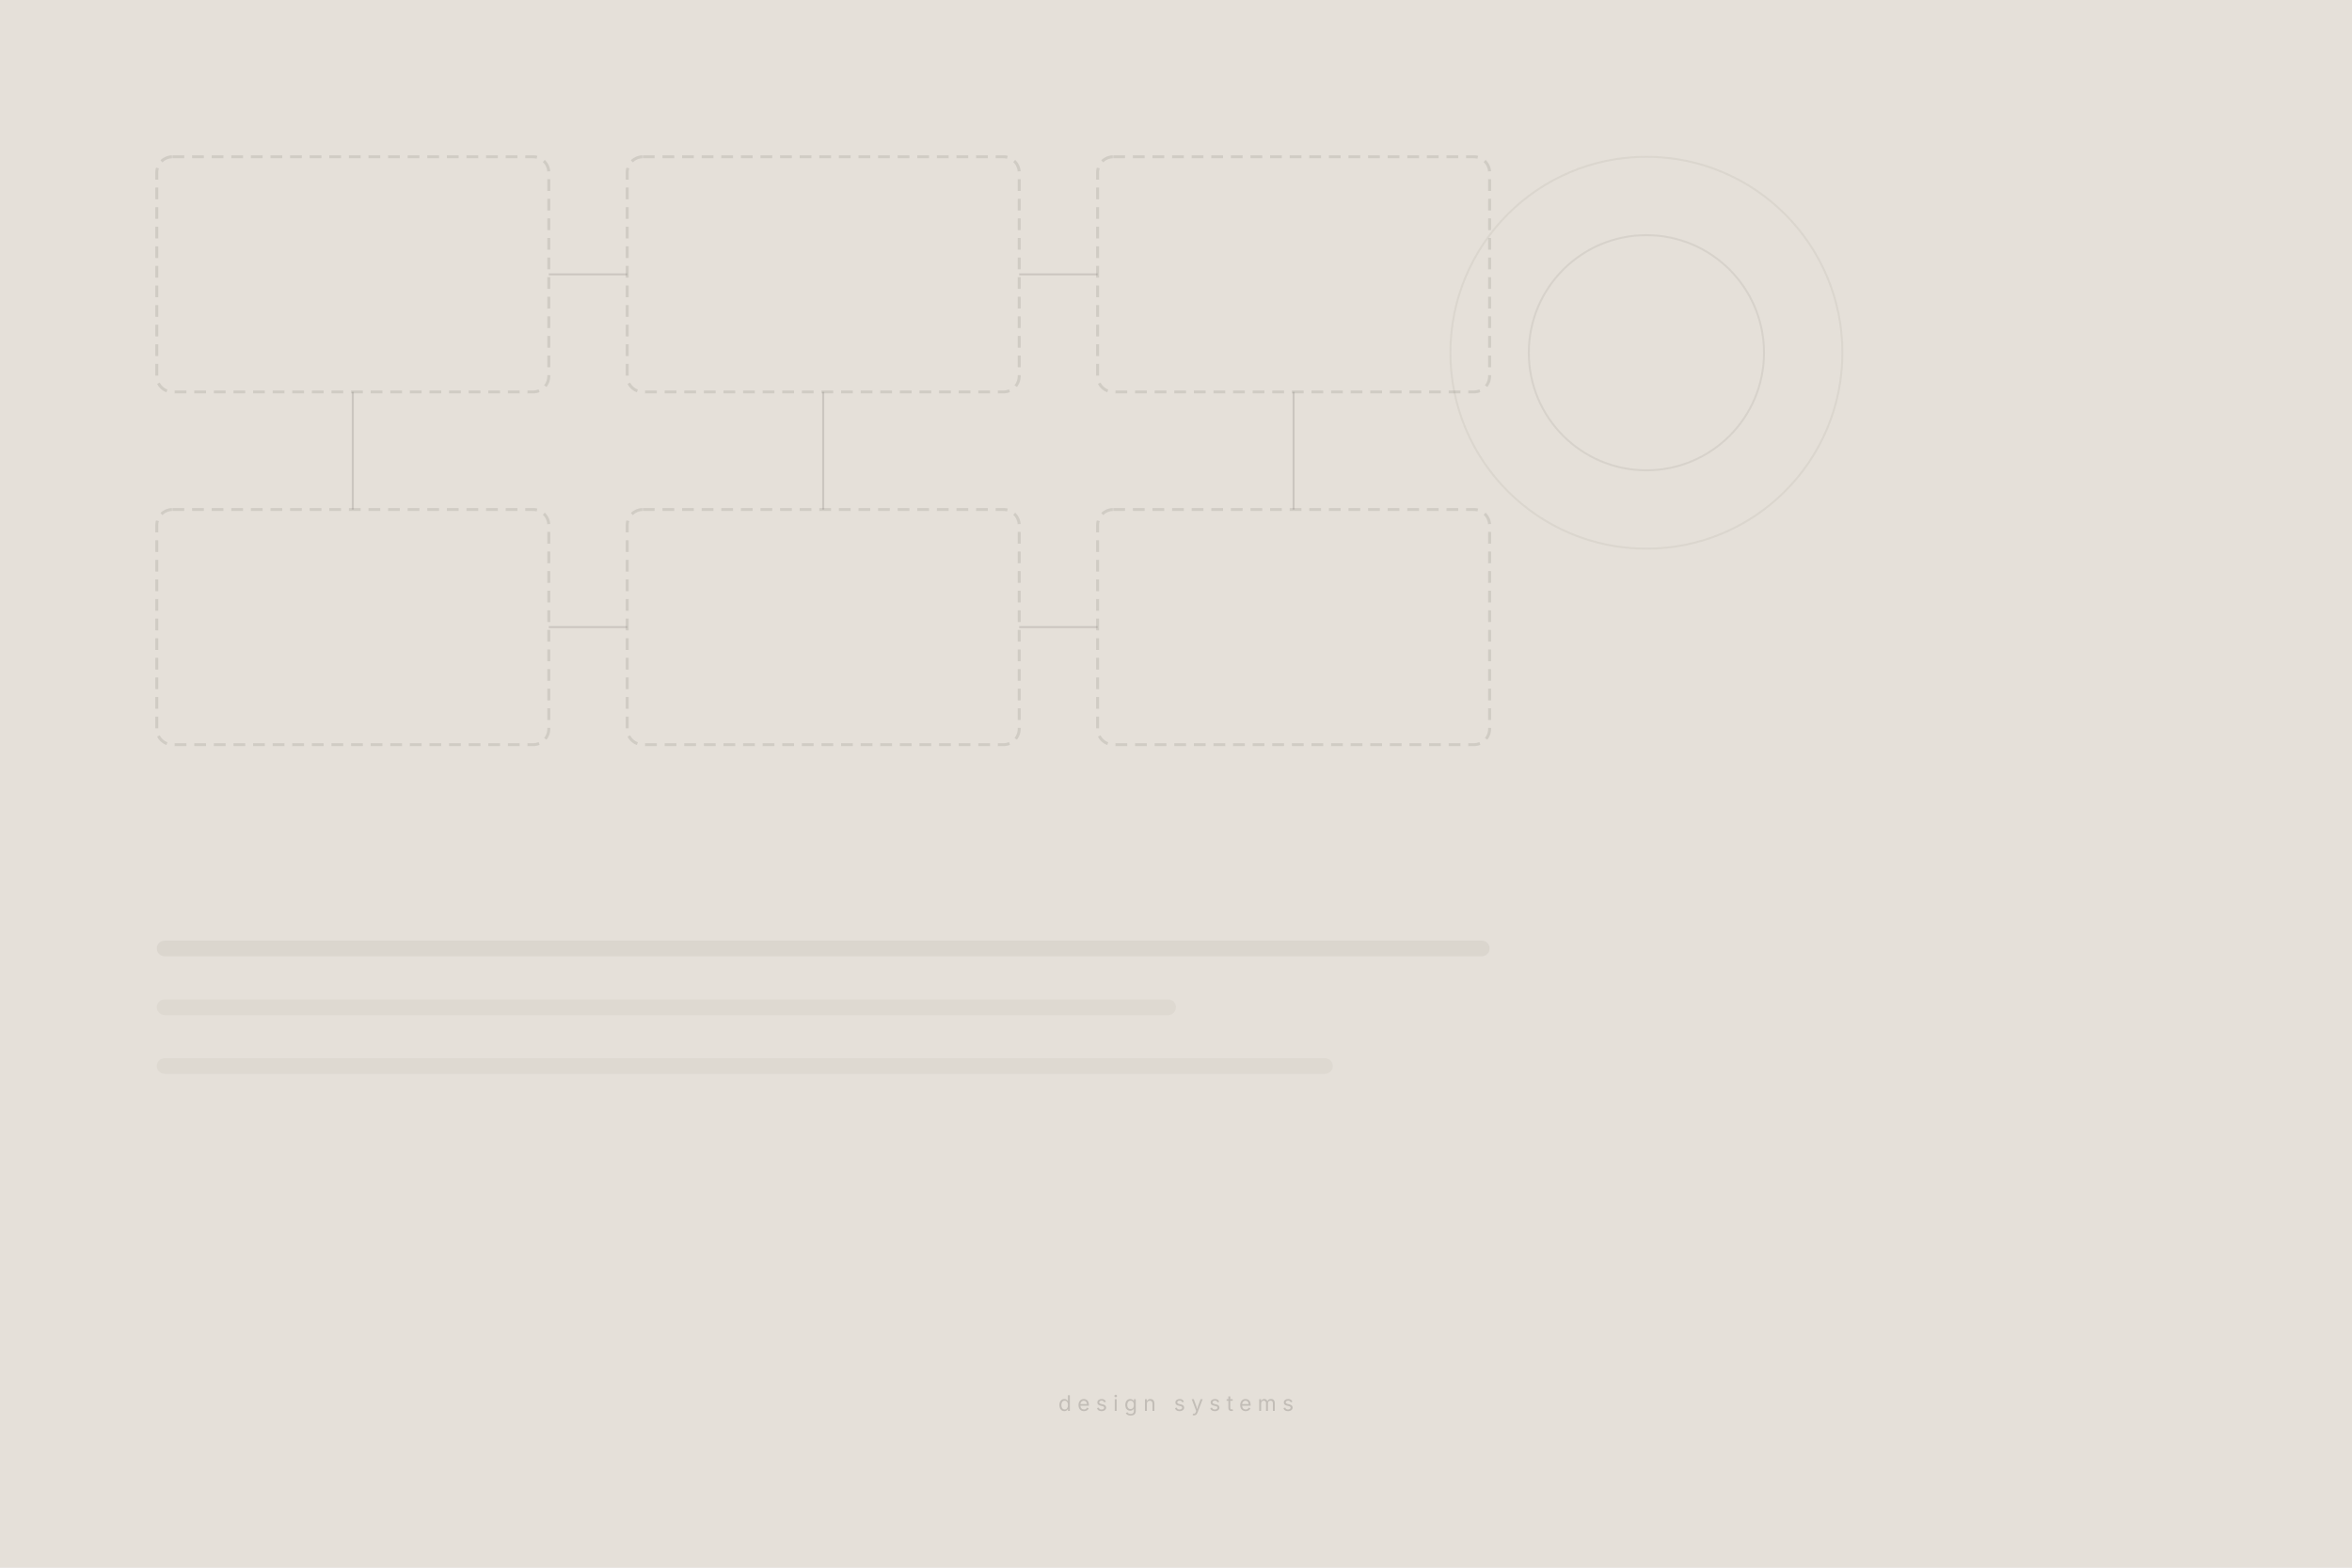
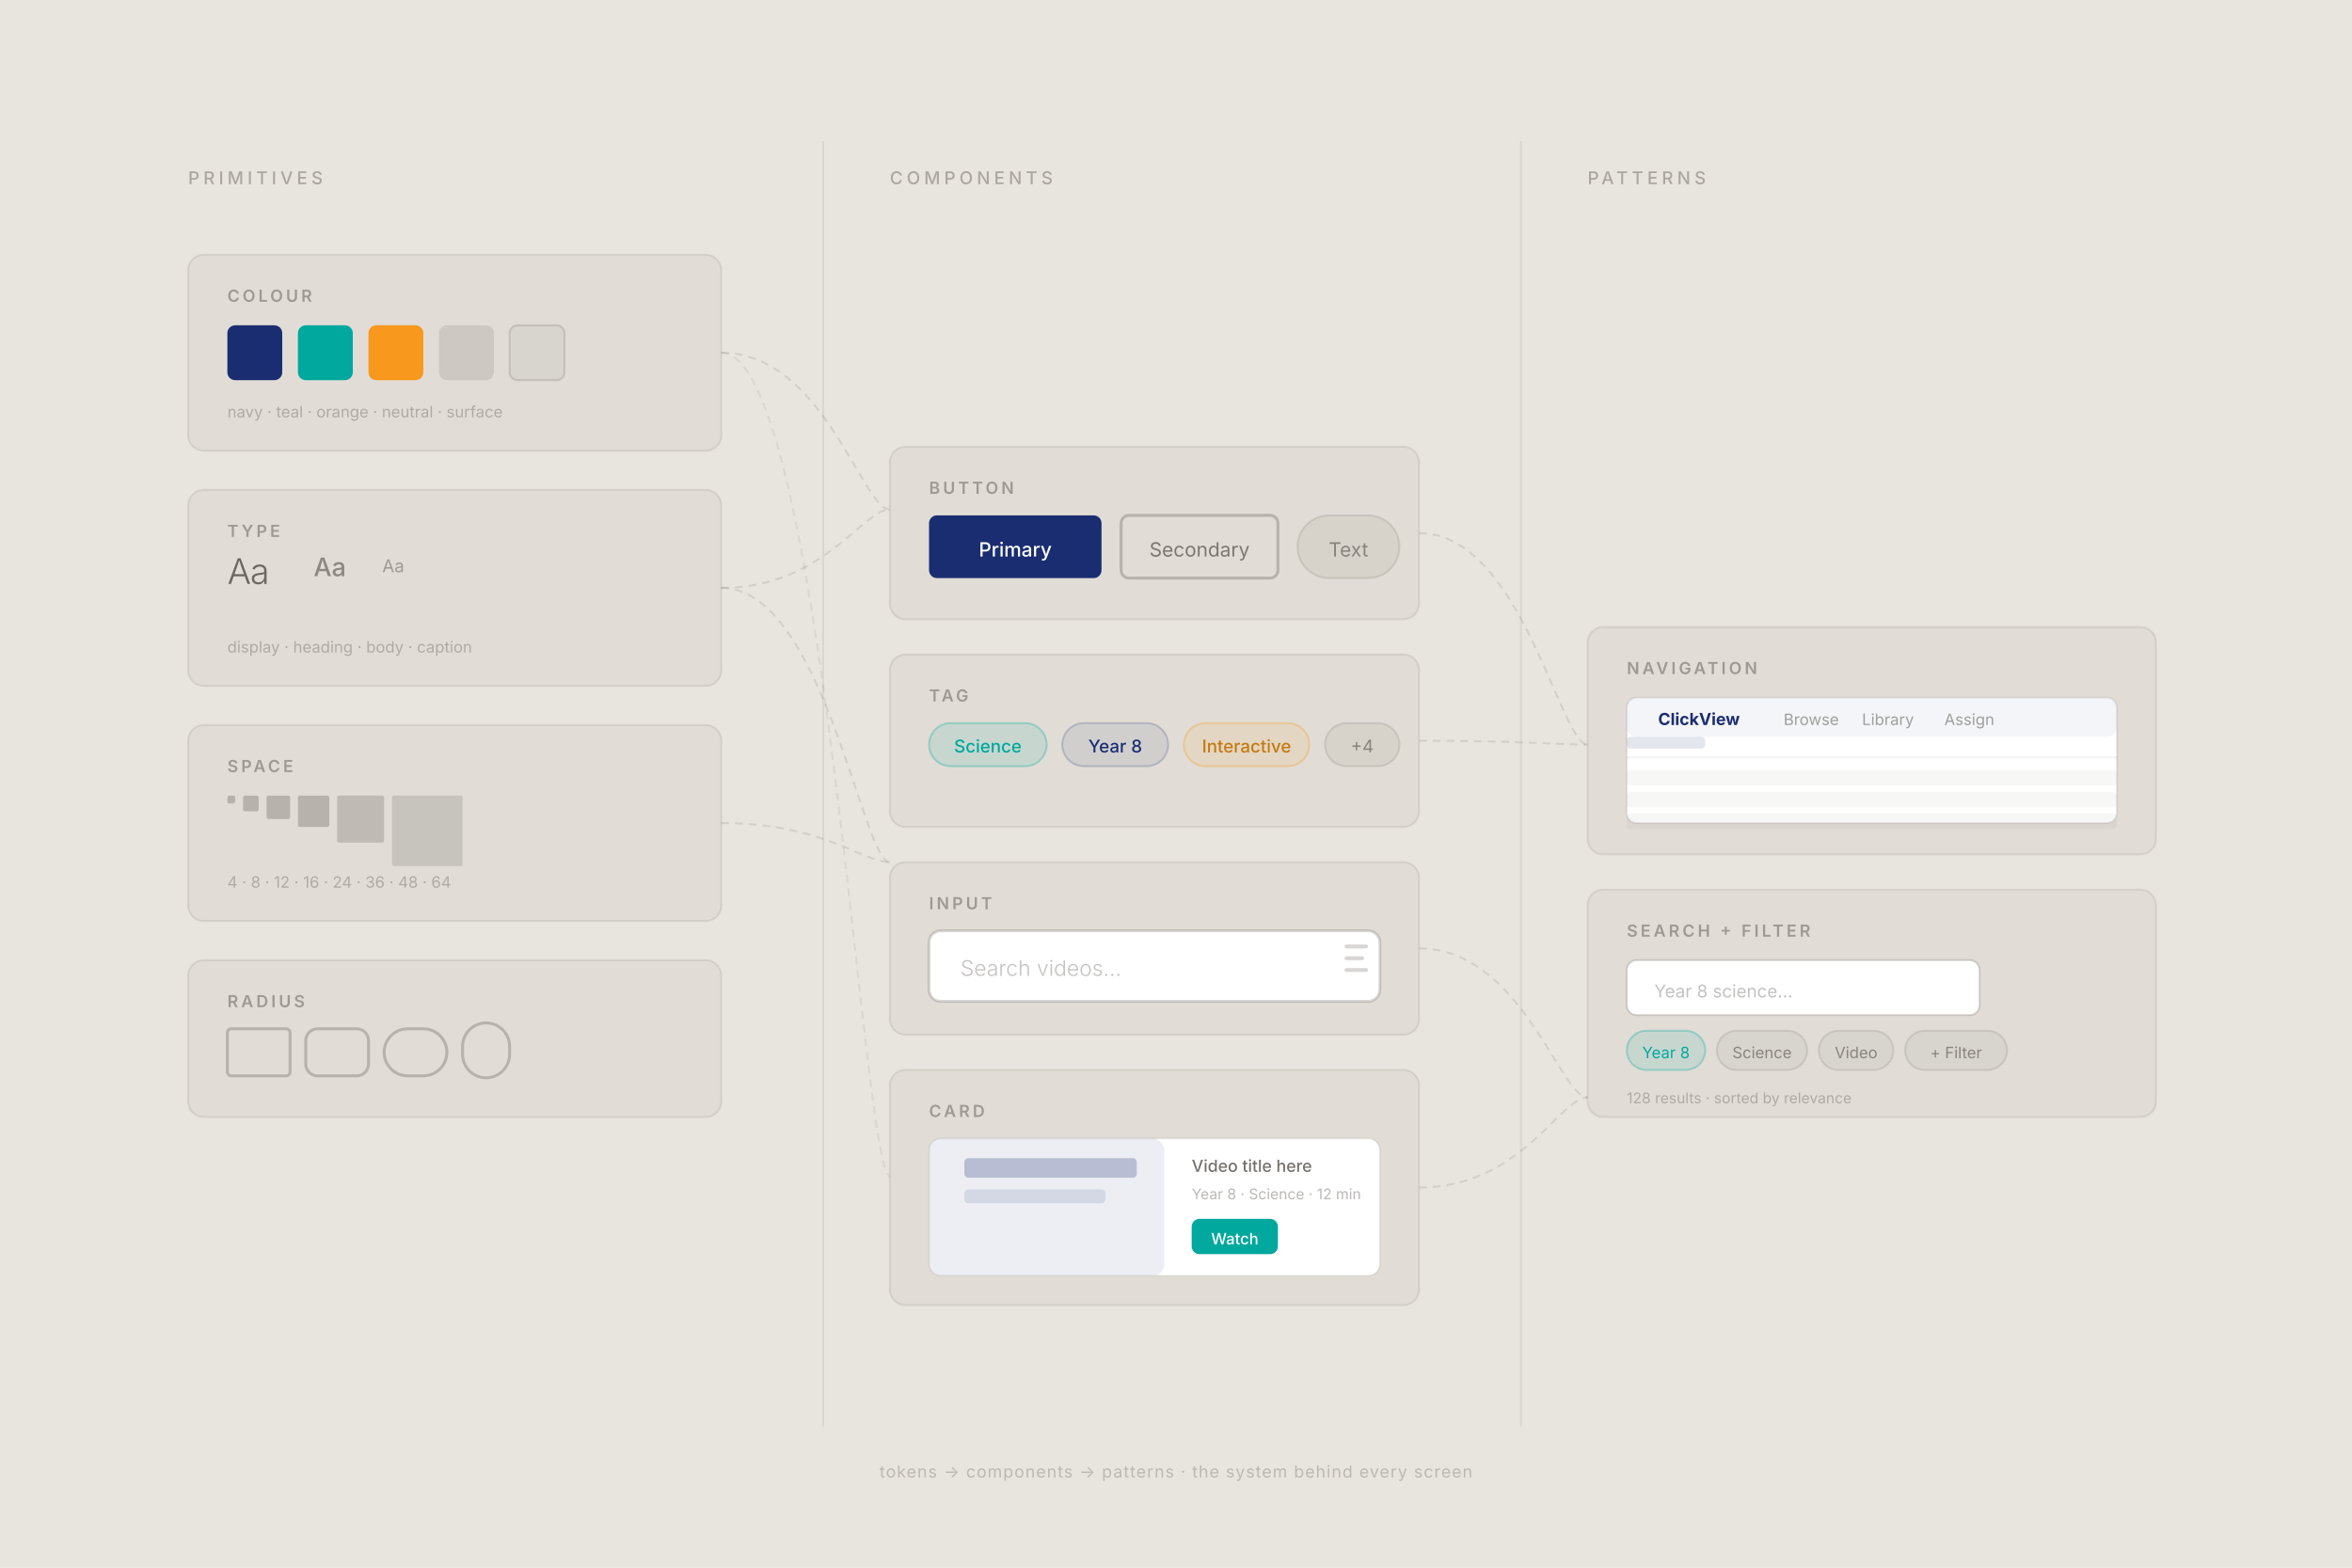
<svg xmlns="http://www.w3.org/2000/svg" width="1200" height="800" viewBox="0 0 1200 800">
-   <rect width="1200" height="800" fill="#e5e0d9" />
-   <rect x="80" y="80" width="200" height="120" rx="8" fill="none" stroke="rgba(58,53,48,0.12)" stroke-width="1.5" stroke-dasharray="6 4" />
-   <rect x="320" y="80" width="200" height="120" rx="8" fill="none" stroke="rgba(58,53,48,0.12)" stroke-width="1.5" stroke-dasharray="6 4" />
-   <rect x="560" y="80" width="200" height="120" rx="8" fill="none" stroke="rgba(58,53,48,0.12)" stroke-width="1.5" stroke-dasharray="6 4" />
-   <rect x="80" y="260" width="200" height="120" rx="8" fill="none" stroke="rgba(58,53,48,0.12)" stroke-width="1.5" stroke-dasharray="6 4" />
-   <rect x="320" y="260" width="200" height="120" rx="8" fill="none" stroke="rgba(58,53,48,0.12)" stroke-width="1.5" stroke-dasharray="6 4" />
-   <rect x="560" y="260" width="200" height="120" rx="8" fill="none" stroke="rgba(58,53,48,0.12)" stroke-width="1.5" stroke-dasharray="6 4" />
-   <line x1="280" y1="140" x2="320" y2="140" stroke="rgba(58,53,48,0.15)" stroke-width="1" />
-   <line x1="520" y1="140" x2="560" y2="140" stroke="rgba(58,53,48,0.15)" stroke-width="1" />
-   <line x1="280" y1="320" x2="320" y2="320" stroke="rgba(58,53,48,0.15)" stroke-width="1" />
-   <line x1="520" y1="320" x2="560" y2="320" stroke="rgba(58,53,48,0.15)" stroke-width="1" />
-   <line x1="180" y1="200" x2="180" y2="260" stroke="rgba(58,53,48,0.15)" stroke-width="1" />
-   <line x1="420" y1="200" x2="420" y2="260" stroke="rgba(58,53,48,0.15)" stroke-width="1" />
-   <line x1="660" y1="200" x2="660" y2="260" stroke="rgba(58,53,48,0.15)" stroke-width="1" />
-   <circle cx="840" cy="180" r="60" fill="none" stroke="rgba(58,53,48,0.08)" stroke-width="1" />
-   <circle cx="840" cy="180" r="100" fill="none" stroke="rgba(58,53,48,0.06)" stroke-width="1" />
-   <rect x="80" y="480" width="680" height="8" rx="4" fill="rgba(58,53,48,0.06)" />
-   <rect x="80" y="510" width="520" height="8" rx="4" fill="rgba(58,53,48,0.04)" />
-   <rect x="80" y="540" width="600" height="8" rx="4" fill="rgba(58,53,48,0.04)" />
-   <text x="600" y="720" text-anchor="middle" font-family="Inter, sans-serif" font-size="11" letter-spacing="3" fill="rgba(58,53,48,0.2)" text-transform="uppercase">design systems</text>
+   <defs>
+     <style>
+       text { font-family: Inter, -apple-system, sans-serif; }
+     </style>
+   </defs>
+   <rect width="1200" height="800" fill="#e8e4de" />
+   <text x="96" y="94" font-size="9" letter-spacing="2" fill="rgba(58,53,48,0.35)" text-anchor="start" font-weight="500" text-transform="uppercase">PRIMITIVES</text>
+   <text x="454" y="94" font-size="9" letter-spacing="2" fill="rgba(58,53,48,0.35)" text-anchor="start" font-weight="500">COMPONENTS</text>
+   <text x="810" y="94" font-size="9" letter-spacing="2" fill="rgba(58,53,48,0.35)" text-anchor="start" font-weight="500">PATTERNS</text>
+   <line x1="420" y1="72" x2="420" y2="728" stroke="rgba(58,53,48,0.08)" stroke-width="1" />
+   <line x1="776" y1="72" x2="776" y2="728" stroke="rgba(58,53,48,0.08)" stroke-width="1" />
+   <rect x="96" y="130" width="272" height="100" rx="8" fill="rgba(58,53,48,0.04)" stroke="rgba(58,53,48,0.1)" stroke-width="1" />
+   <text x="116" y="154" font-size="8.5" letter-spacing="1.5" fill="rgba(58,53,48,0.4)" font-weight="600">COLOUR</text>
+   <rect x="116" y="166" width="28" height="28" rx="4" fill="#1b2d71" />
+   <rect x="152" y="166" width="28" height="28" rx="4" fill="#00a89d" />
+   <rect x="188" y="166" width="28" height="28" rx="4" fill="#f8981d" />
+   <rect x="224" y="166" width="28" height="28" rx="4" fill="rgba(58,53,48,0.12)" />
+   <rect x="260" y="166" width="28" height="28" rx="4" fill="rgba(58,53,48,0.05)" stroke="rgba(58,53,48,0.15)" stroke-width="1" />
+   <text x="116" y="213" font-size="8" fill="rgba(58,53,48,0.3)">navy · teal · orange · neutral · surface</text>
+   <rect x="96" y="250" width="272" height="100" rx="8" fill="rgba(58,53,48,0.04)" stroke="rgba(58,53,48,0.1)" stroke-width="1" />
+   <text x="116" y="274" font-size="8.5" letter-spacing="1.5" fill="rgba(58,53,48,0.4)" font-weight="600">TYPE</text>
+   <text x="116" y="298" font-size="18" fill="rgba(58,53,48,0.7)" font-weight="300" letter-spacing="-0.5">Aa</text>
+   <text x="160" y="294" font-size="13" fill="rgba(58,53,48,0.5)" font-weight="500">Aa</text>
+   <text x="195" y="292" font-size="9" fill="rgba(58,53,48,0.4)" font-weight="400">Aa</text>
+   <text x="116" y="333" font-size="8" fill="rgba(58,53,48,0.3)">display · heading · body · caption</text>
+   <rect x="96" y="370" width="272" height="100" rx="8" fill="rgba(58,53,48,0.04)" stroke="rgba(58,53,48,0.1)" stroke-width="1" />
+   <text x="116" y="394" font-size="8.5" letter-spacing="1.5" fill="rgba(58,53,48,0.4)" font-weight="600">SPACE</text>
+   <rect x="116" y="406" width="4" height="4" rx="1" fill="rgba(58,53,48,0.25)" />
+   <rect x="124" y="406" width="8" height="8" rx="1" fill="rgba(58,53,48,0.25)" />
+   <rect x="136" y="406" width="12" height="12" rx="1" fill="rgba(58,53,48,0.25)" />
+   <rect x="152" y="406" width="16" height="16" rx="1" fill="rgba(58,53,48,0.25)" />
+   <rect x="172" y="406" width="24" height="24" rx="1" fill="rgba(58,53,48,0.2)" />
+   <rect x="200" y="406" width="36" height="36" rx="1" fill="rgba(58,53,48,0.15)" />
+   <text x="116" y="453" font-size="8" fill="rgba(58,53,48,0.3)">4 · 8 · 12 · 16 · 24 · 36 · 48 · 64</text>
+   <rect x="96" y="490" width="272" height="80" rx="8" fill="rgba(58,53,48,0.04)" stroke="rgba(58,53,48,0.1)" stroke-width="1" />
+   <text x="116" y="514" font-size="8.5" letter-spacing="1.5" fill="rgba(58,53,48,0.4)" font-weight="600">RADIUS</text>
+   <rect x="116" y="525" width="32" height="24" rx="2" fill="none" stroke="rgba(58,53,48,0.25)" stroke-width="1.5" />
+   <rect x="156" y="525" width="32" height="24" rx="6" fill="none" stroke="rgba(58,53,48,0.25)" stroke-width="1.5" />
+   <rect x="196" y="525" width="32" height="24" rx="12" fill="none" stroke="rgba(58,53,48,0.25)" stroke-width="1.5" />
+   <rect x="236" y="522" width="24" height="28" rx="12" fill="none" stroke="rgba(58,53,48,0.25)" stroke-width="1.5" />
+   <path d="M368 180 C420 180 440 260 454 260" fill="none" stroke="rgba(58,53,48,0.12)" stroke-width="1" stroke-dasharray="4 3" />
+   <path d="M368 300 C420 300 440 260 454 260" fill="none" stroke="rgba(58,53,48,0.12)" stroke-width="1" stroke-dasharray="4 3" />
+   <path d="M368 420 C420 420 440 440 454 440" fill="none" stroke="rgba(58,53,48,0.12)" stroke-width="1" stroke-dasharray="4 3" />
+   <path d="M368 300 C420 300 440 440 454 440" fill="none" stroke="rgba(58,53,48,0.12)" stroke-width="1" stroke-dasharray="4 3" />
+   <path d="M368 180 C420 180 440 600 454 600" fill="none" stroke="rgba(58,53,48,0.08)" stroke-width="1" stroke-dasharray="4 3" />
+   <rect x="454" y="228" width="270" height="88" rx="8" fill="rgba(58,53,48,0.04)" stroke="rgba(58,53,48,0.1)" stroke-width="1" />
+   <text x="474" y="252" font-size="8.5" letter-spacing="1.5" fill="rgba(58,53,48,0.4)" font-weight="600">BUTTON</text>
+   <rect x="474" y="263" width="88" height="32" rx="4" fill="#1b2d71" />
+   <text x="518" y="284" font-size="10" fill="white" text-anchor="middle" font-weight="500">Primary</text>
+   <rect x="572" y="263" width="80" height="32" rx="4" fill="none" stroke="rgba(58,53,48,0.25)" stroke-width="1.5" />
+   <text x="612" y="284" font-size="10" fill="rgba(58,53,48,0.6)" text-anchor="middle">Secondary</text>
+   <rect x="662" y="263" width="52" height="32" rx="16" fill="rgba(58,53,48,0.06)" stroke="rgba(58,53,48,0.12)" stroke-width="1" />
+   <text x="688" y="284" font-size="10" fill="rgba(58,53,48,0.5)" text-anchor="middle">Text</text>
+   <rect x="454" y="334" width="270" height="88" rx="8" fill="rgba(58,53,48,0.04)" stroke="rgba(58,53,48,0.1)" stroke-width="1" />
+   <text x="474" y="358" font-size="8.5" letter-spacing="1.5" fill="rgba(58,53,48,0.4)" font-weight="600">TAG</text>
+   <rect x="474" y="369" width="60" height="22" rx="11" fill="rgba(0,168,157,0.12)" stroke="rgba(0,168,157,0.3)" stroke-width="1" />
+   <text x="504" y="384" font-size="9" fill="#00a89d" text-anchor="middle" font-weight="500">Science</text>
+   <rect x="542" y="369" width="54" height="22" rx="11" fill="rgba(27,45,113,0.08)" stroke="rgba(27,45,113,0.2)" stroke-width="1" />
+   <text x="569" y="384" font-size="9" fill="#1b2d71" text-anchor="middle" font-weight="500">Year 8</text>
+   <rect x="604" y="369" width="64" height="22" rx="11" fill="rgba(248,152,29,0.1)" stroke="rgba(248,152,29,0.3)" stroke-width="1" />
+   <text x="636" y="384" font-size="9" fill="#c47a10" text-anchor="middle" font-weight="500">Interactive</text>
+   <rect x="676" y="369" width="38" height="22" rx="11" fill="rgba(58,53,48,0.06)" stroke="rgba(58,53,48,0.12)" stroke-width="1" />
+   <text x="695" y="384" font-size="9" fill="rgba(58,53,48,0.5)" text-anchor="middle">+4</text>
+   <rect x="454" y="440" width="270" height="88" rx="8" fill="rgba(58,53,48,0.04)" stroke="rgba(58,53,48,0.1)" stroke-width="1" />
+   <text x="474" y="464" font-size="8.5" letter-spacing="1.5" fill="rgba(58,53,48,0.4)" font-weight="600">INPUT</text>
+   <rect x="474" y="475" width="230" height="36" rx="6" fill="white" stroke="rgba(58,53,48,0.18)" stroke-width="1.5" />
+   <text x="490" y="498" font-size="11" fill="rgba(58,53,48,0.3)" font-weight="300">Search videos...</text>
+   <rect x="686" y="482" width="12" height="2" rx="1" fill="rgba(58,53,48,0.2)" />
+   <rect x="686" y="488" width="10" height="2" rx="1" fill="rgba(58,53,48,0.2)" />
+   <rect x="686" y="494" width="12" height="2" rx="1" fill="rgba(58,53,48,0.2)" />
+   <rect x="454" y="546" width="270" height="120" rx="8" fill="rgba(58,53,48,0.04)" stroke="rgba(58,53,48,0.1)" stroke-width="1" />
+   <text x="474" y="570" font-size="8.5" letter-spacing="1.5" fill="rgba(58,53,48,0.4)" font-weight="600">CARD</text>
+   <rect x="474" y="581" width="230" height="70" rx="6" fill="white" stroke="rgba(58,53,48,0.08)" stroke-width="1" />
+   <rect x="474" y="581" width="120" height="70" rx="6" fill="rgba(27,45,113,0.08)" />
+   <rect x="492" y="591" width="88" height="10" rx="2" fill="rgba(27,45,113,0.25)" />
+   <rect x="492" y="607" width="72" height="7" rx="2" fill="rgba(27,45,113,0.12)" />
+   <text x="608" y="598" font-size="8.5" fill="rgba(58,53,48,0.7)" font-weight="500">Video title here</text>
+   <text x="608" y="612" font-size="7.5" fill="rgba(58,53,48,0.35)">Year 8 · Science · 12 min</text>
+   <rect x="608" y="622" width="44" height="18" rx="4" fill="#00a89d" />
+   <text x="630" y="635" font-size="8" fill="white" text-anchor="middle" font-weight="500">Watch</text>
+   <path d="M724 272 C776 272 796 380 810 380" fill="none" stroke="rgba(58,53,48,0.12)" stroke-width="1" stroke-dasharray="4 3" />
+   <path d="M724 378 C776 378 796 380 810 380" fill="none" stroke="rgba(58,53,48,0.12)" stroke-width="1" stroke-dasharray="4 3" />
+   <path d="M724 484 C776 484 796 560 810 560" fill="none" stroke="rgba(58,53,48,0.12)" stroke-width="1" stroke-dasharray="4 3" />
+   <path d="M724 606 C776 606 796 560 810 560" fill="none" stroke="rgba(58,53,48,0.12)" stroke-width="1" stroke-dasharray="4 3" />
+   <rect x="810" y="320" width="290" height="116" rx="8" fill="rgba(58,53,48,0.04)" stroke="rgba(58,53,48,0.1)" stroke-width="1" />
+   <text x="830" y="344" font-size="8.5" letter-spacing="1.5" fill="rgba(58,53,48,0.4)" font-weight="600">NAVIGATION</text>
+   <rect x="830" y="356" width="250" height="64" rx="5" fill="white" stroke="rgba(58,53,48,0.1)" stroke-width="1" />
+   <rect x="830" y="356" width="250" height="20" rx="5" fill="rgba(27,45,113,0.05)" />
+   <text x="846" y="370" font-size="8.5" fill="#1b2d71" font-weight="700">ClickView</text>
+   <text x="910" y="370" font-size="8" fill="rgba(58,53,48,0.45)">Browse</text>
+   <text x="950" y="370" font-size="8" fill="rgba(58,53,48,0.45)">Library</text>
+   <text x="992" y="370" font-size="8" fill="rgba(58,53,48,0.45)">Assign</text>
+   <rect x="830" y="376" width="40" height="6" rx="2" fill="rgba(27,45,113,0.12)" />
+   <rect x="830" y="386" width="250" height="1" fill="rgba(58,53,48,0.06)" />
+   <rect x="830" y="393" width="250" height="8" rx="2" fill="rgba(58,53,48,0.04)" />
+   <rect x="830" y="404" width="250" height="8" rx="2" fill="rgba(58,53,48,0.04)" />
+   <rect x="830" y="415" width="250" height="8" rx="2" fill="rgba(58,53,48,0.04)" />
+   <rect x="810" y="454" width="290" height="116" rx="8" fill="rgba(58,53,48,0.04)" stroke="rgba(58,53,48,0.1)" stroke-width="1" />
+   <text x="830" y="478" font-size="8.5" letter-spacing="1.5" fill="rgba(58,53,48,0.4)" font-weight="600">SEARCH + FILTER</text>
+   <rect x="830" y="490" width="180" height="28" rx="5" fill="white" stroke="rgba(58,53,48,0.18)" stroke-width="1" />
+   <text x="844" y="509" font-size="9" fill="rgba(58,53,48,0.3)">Year 8 science...</text>
+   <rect x="830" y="526" width="40" height="20" rx="10" fill="rgba(0,168,157,0.12)" stroke="rgba(0,168,157,0.3)" stroke-width="1" />
+   <text x="850" y="540" font-size="8" fill="#00a89d" text-anchor="middle">Year 8</text>
+   <rect x="876" y="526" width="46" height="20" rx="10" fill="rgba(58,53,48,0.05)" stroke="rgba(58,53,48,0.12)" stroke-width="1" />
+   <text x="899" y="540" font-size="8" fill="rgba(58,53,48,0.5)" text-anchor="middle">Science</text>
+   <rect x="928" y="526" width="38" height="20" rx="10" fill="rgba(58,53,48,0.05)" stroke="rgba(58,53,48,0.12)" stroke-width="1" />
+   <text x="947" y="540" font-size="8" fill="rgba(58,53,48,0.5)" text-anchor="middle">Video</text>
+   <rect x="972" y="526" width="52" height="20" rx="10" fill="rgba(58,53,48,0.05)" stroke="rgba(58,53,48,0.12)" stroke-width="1" />
+   <text x="998" y="540" font-size="8" fill="rgba(58,53,48,0.5)" text-anchor="middle">+ Filter</text>
+   <text x="830" y="563" font-size="7.5" fill="rgba(58,53,48,0.3)">128 results · sorted by relevance</text>
+   <text x="600" y="754" font-size="8.5" fill="rgba(58,53,48,0.25)" text-anchor="middle" letter-spacing="0.5">tokens → components → patterns · the system behind every screen</text>
</svg>
